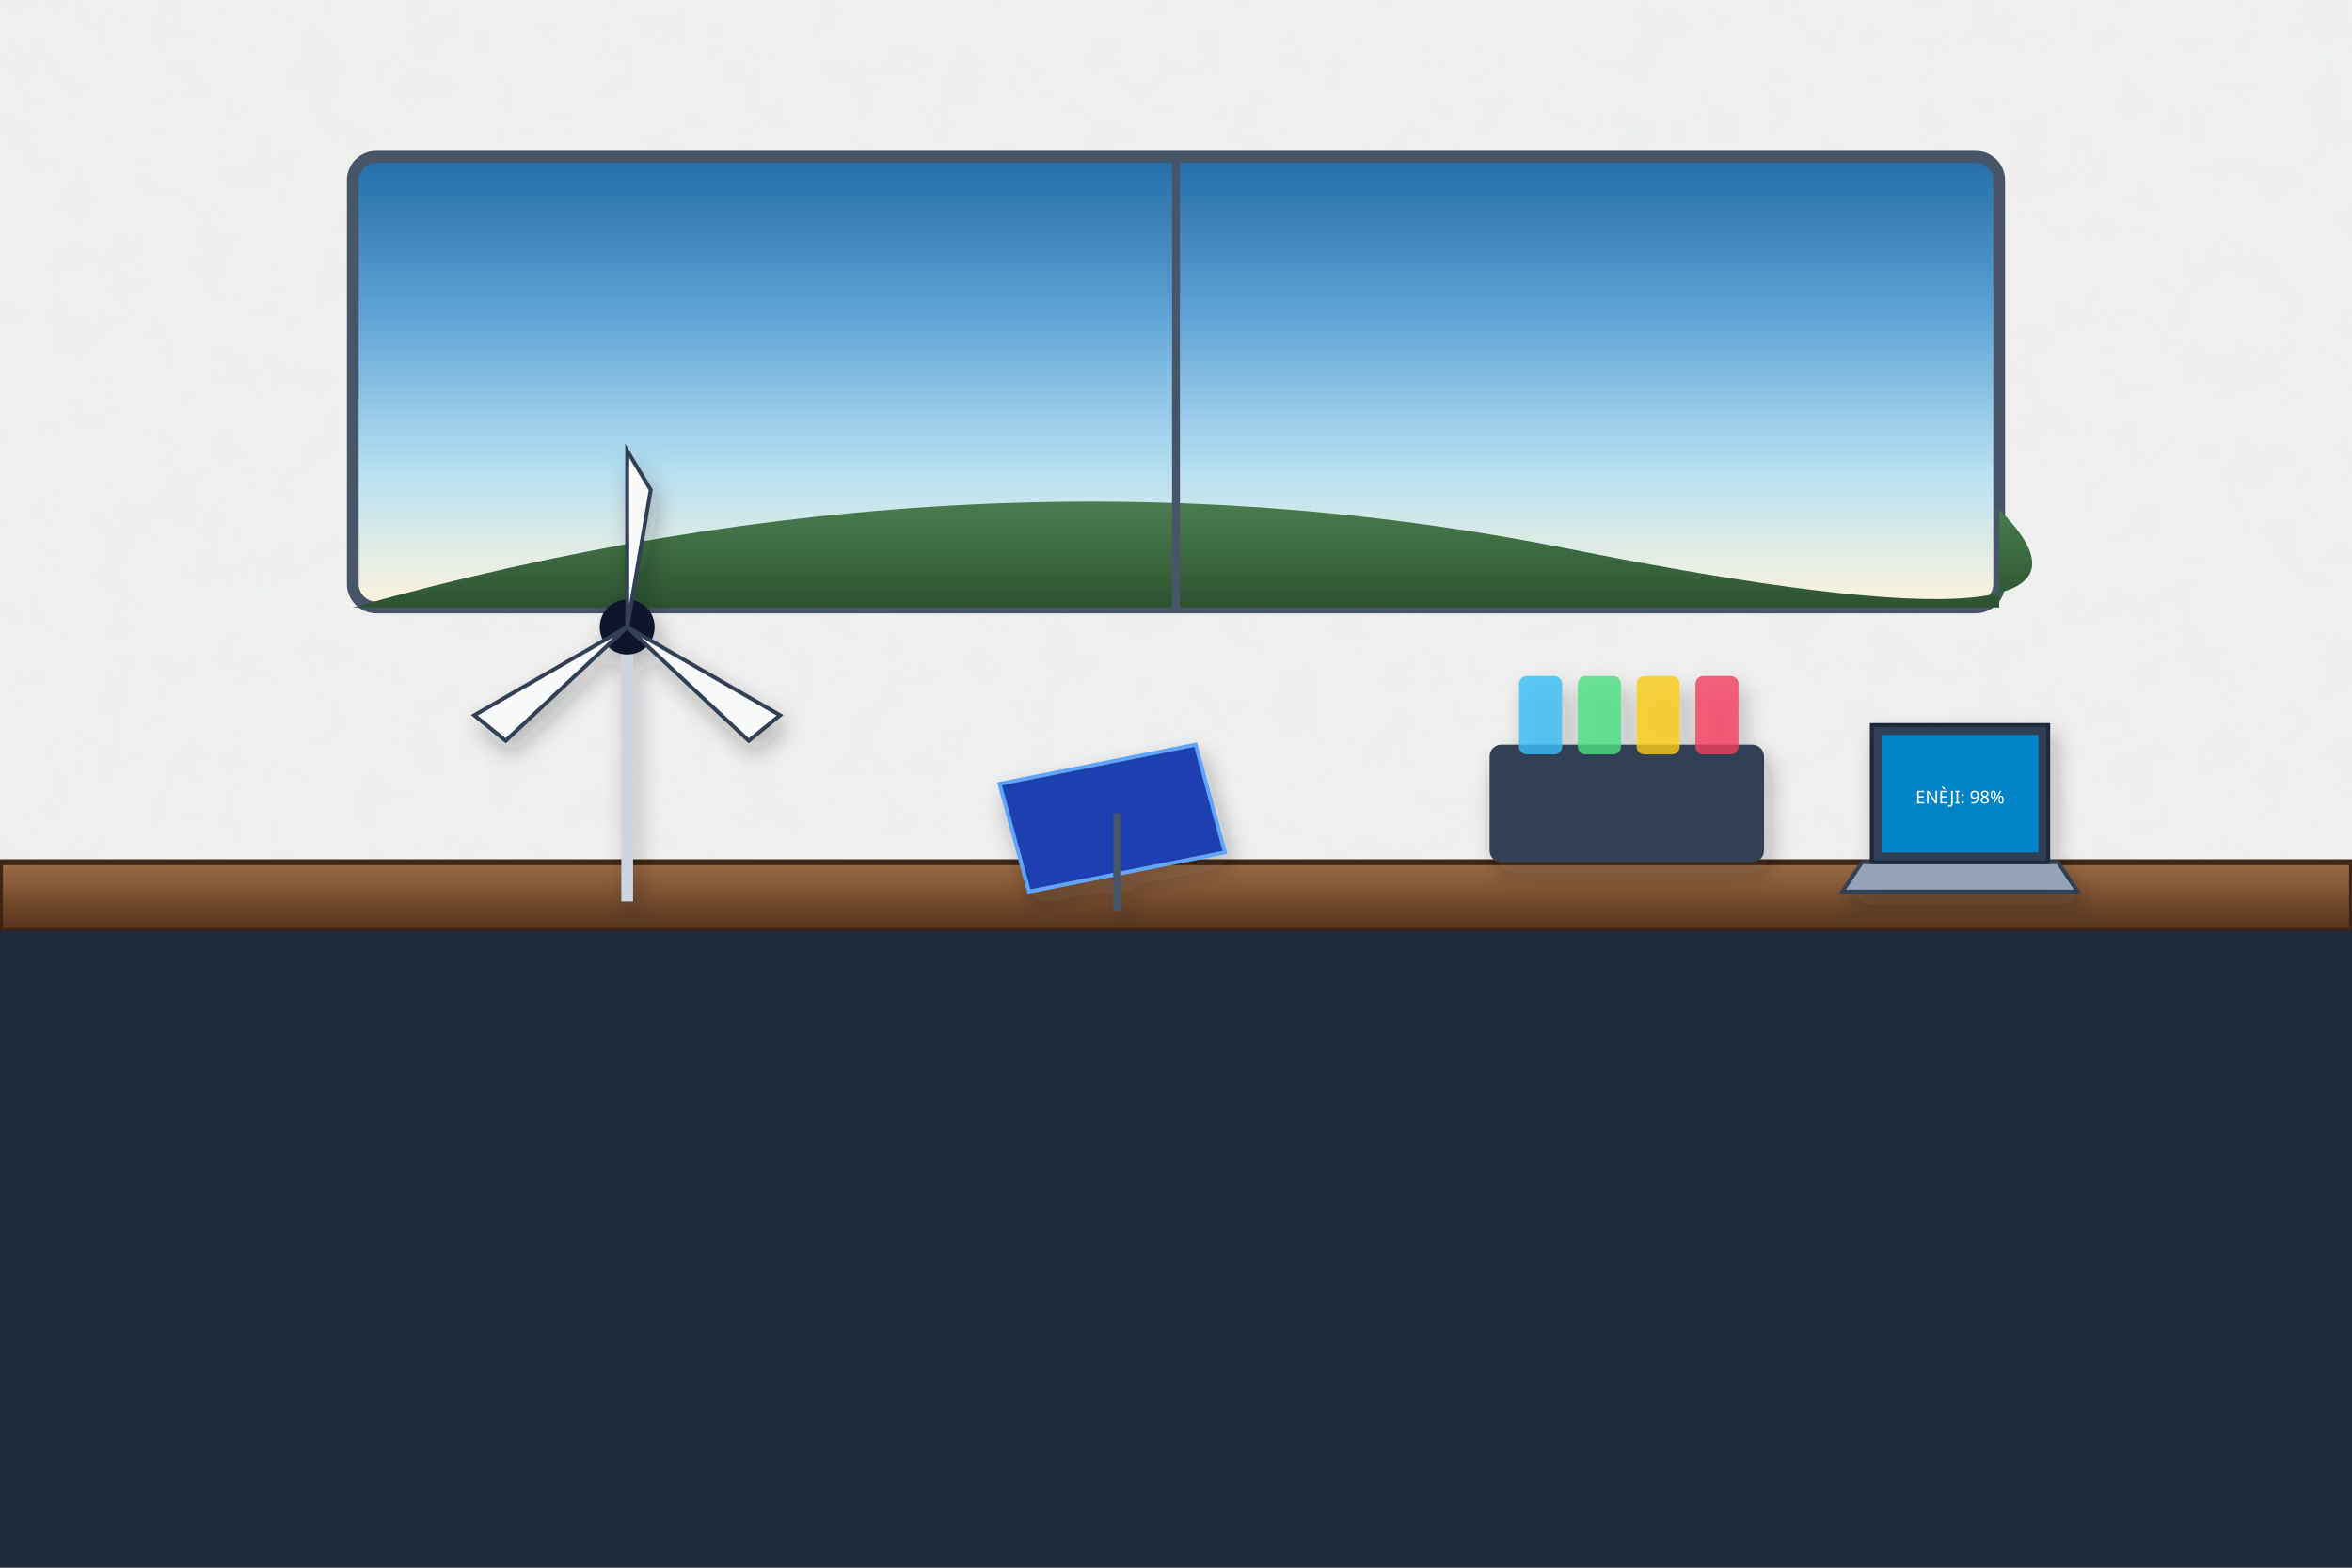
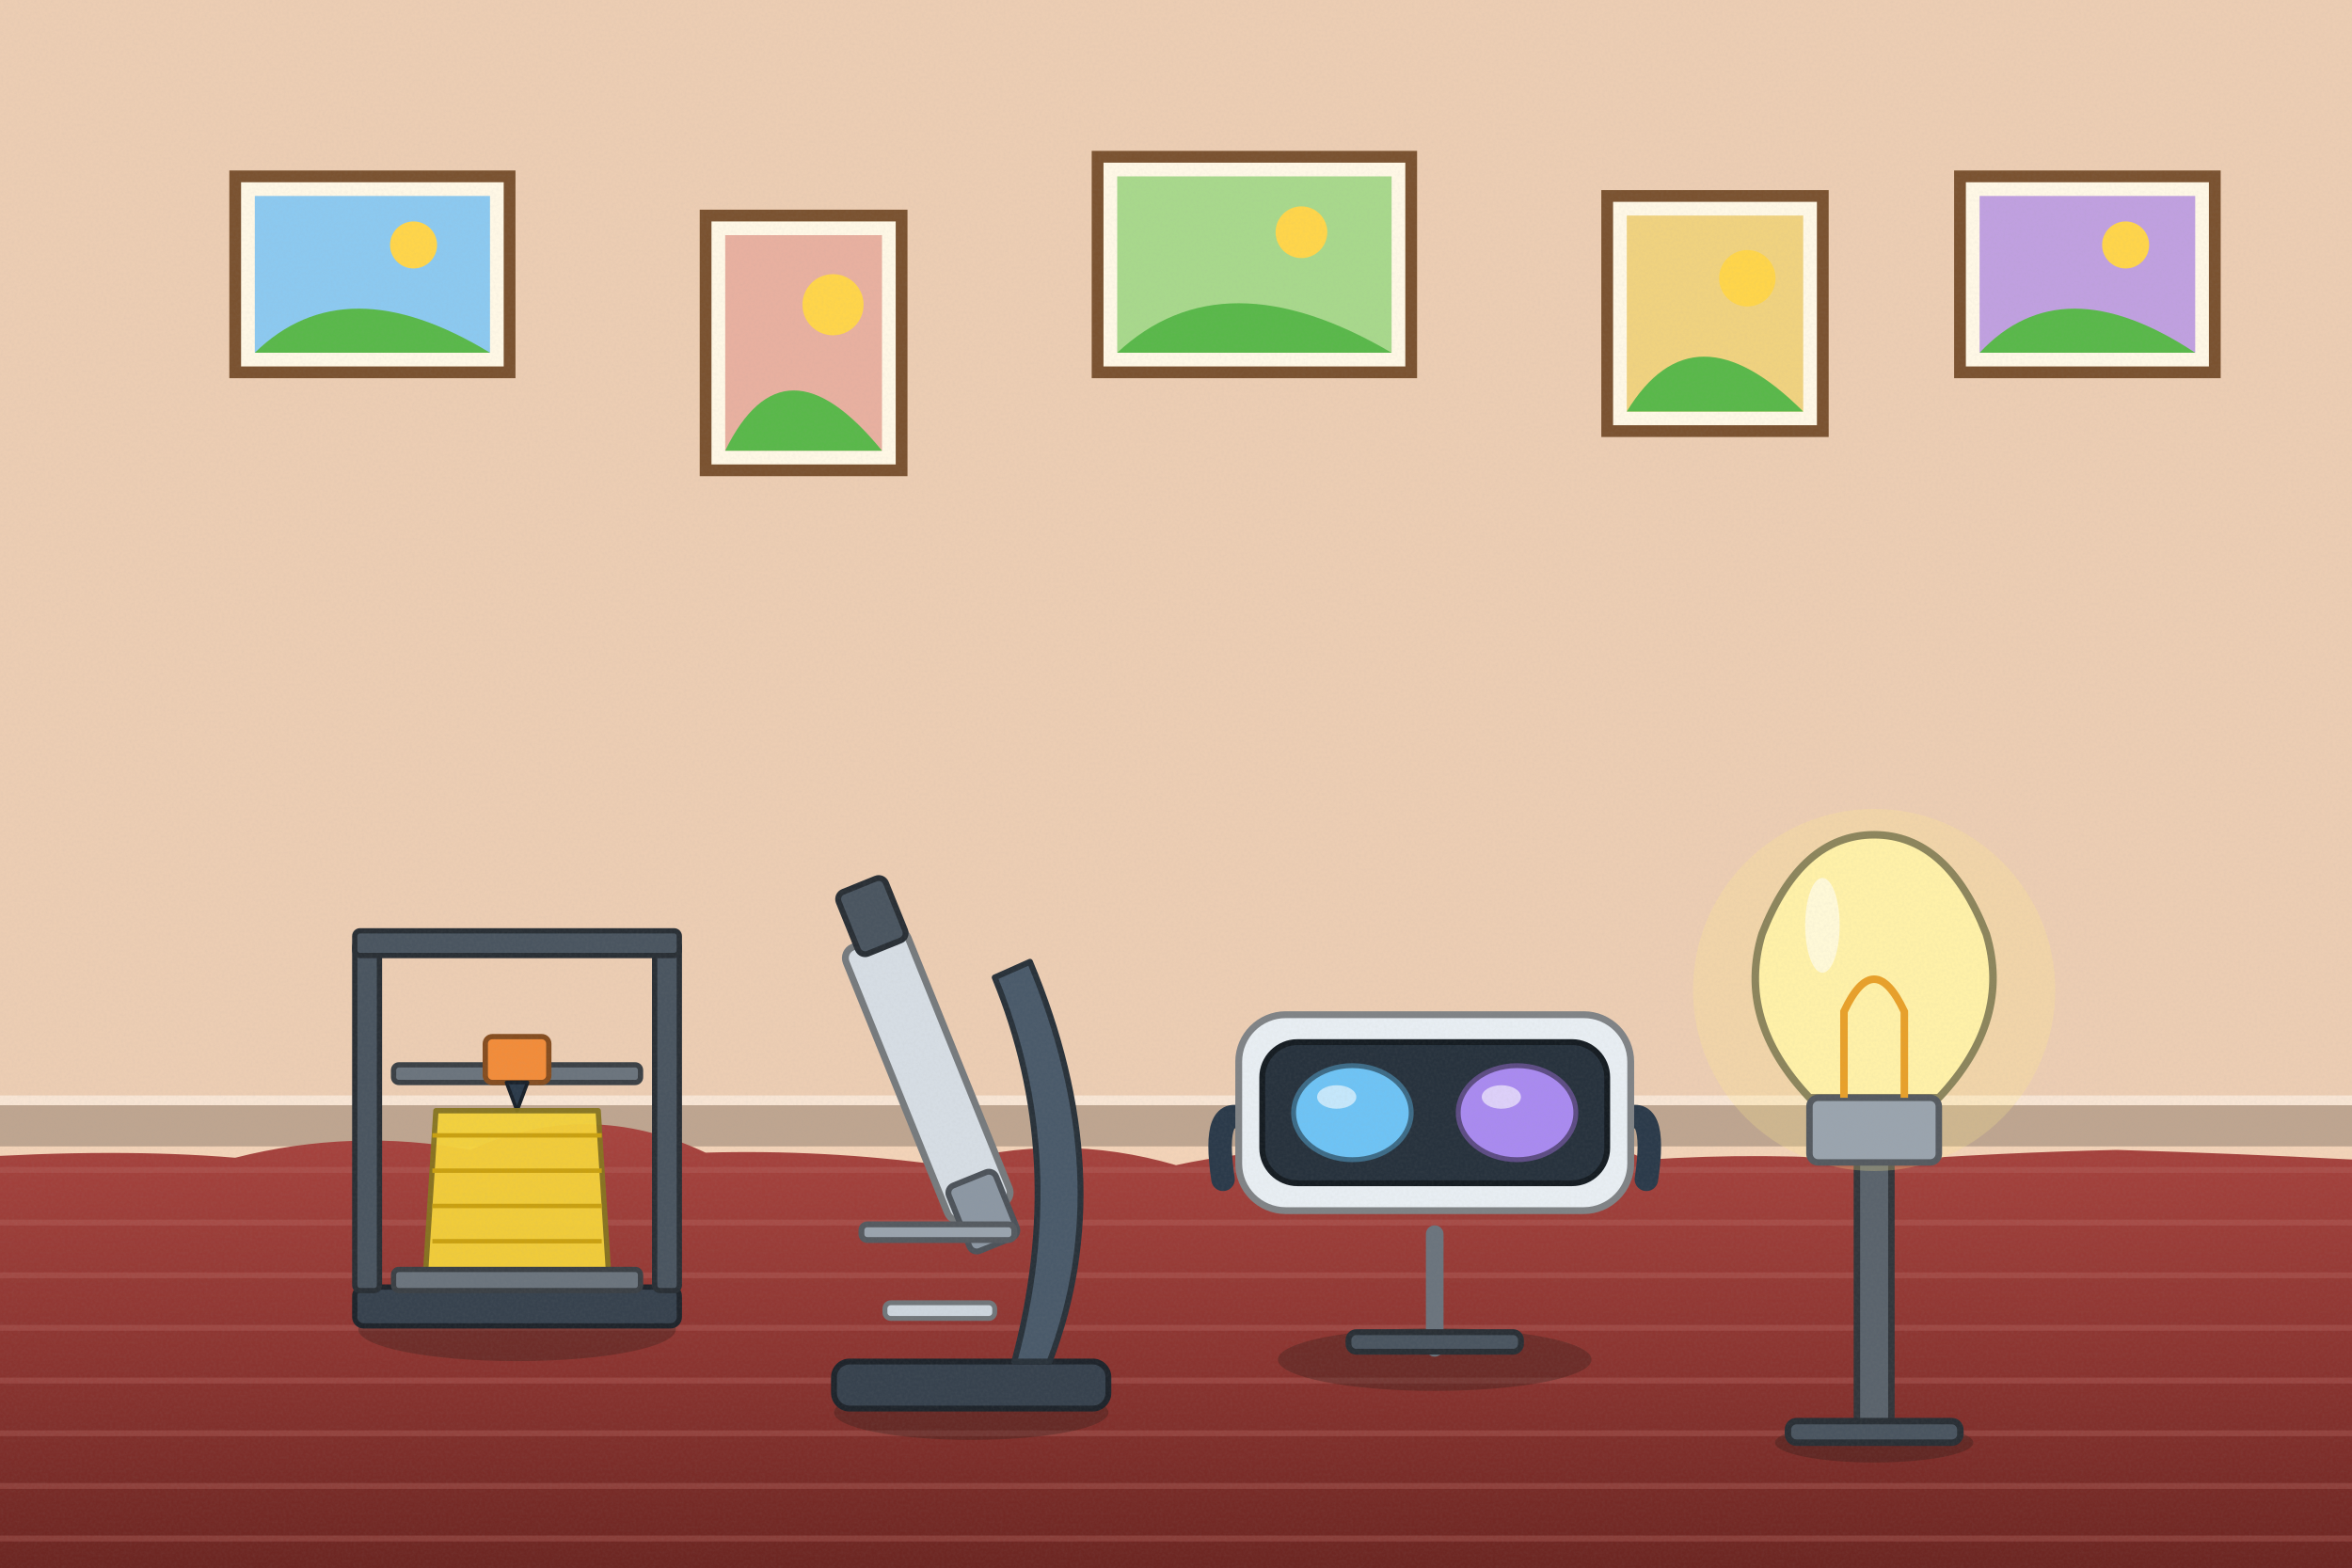
<svg xmlns="http://www.w3.org/2000/svg" viewBox="0 0 1200 800" width="1200" height="800">
  <defs>
-     <filter id="ghibliPaper" x="0%" y="0%" width="100%" height="100%">
-       <feTurbulence type="fractalNoise" baseFrequency="0.04" numOctaves="3" result="noise" seed="42" />
-       <feColorMatrix type="matrix" values="1 0 0 0 0  0 1 0 0 0  0 0 1 0 0  0 0 0 0.035 0" in="noise" result="coloredNoise" />
-       <feComposite operator="in" in2="SourceGraphic" />
-     </filter>
-     <filter id="softGlow" x="-20%" y="-20%" width="140%" height="140%">
-       <feGaussianBlur stdDeviation="8" result="blur" />
-       <feComposite in="SourceGraphic" in2="blur" operator="over" />
-     </filter>
-     <filter id="dropShadow" x="-20%" y="-20%" width="140%" height="140%">
-       <feDropShadow dx="3" dy="6" stdDeviation="6" flood-color="#141e28" flood-opacity="0.28" />
-     </filter>
-     <linearGradient id="skyDay" x1="0" y1="0" x2="0" y2="1">
-       <stop offset="0%" stop-color="#236ca7" />
-       <stop offset="35%" stop-color="#5fa3d6" />
-       <stop offset="70%" stop-color="#b8e1f2" />
-       <stop offset="100%" stop-color="#fdf3dc" />
-     </linearGradient>
-     <linearGradient id="skySunset" x1="0" y1="0" x2="0" y2="1">
-       <stop offset="0%" stop-color="#31396b" />
-       <stop offset="35%" stop-color="#73507b" />
-       <stop offset="65%" stop-color="#cb6b5c" />
-       <stop offset="85%" stop-color="#f29e5a" />
-       <stop offset="100%" stop-color="#fedaa2" />
-     </linearGradient>
-     <linearGradient id="skyDusk" x1="0" y1="0" x2="0" y2="1">
-       <stop offset="0%" stop-color="#121832" />
-       <stop offset="40%" stop-color="#262f56" />
-       <stop offset="70%" stop-color="#4e3d64" />
-       <stop offset="90%" stop-color="#915264" />
-       <stop offset="100%" stop-color="#d6846c" />
-     </linearGradient>
-     <linearGradient id="cloudBodyDay" x1="0" y1="0" x2="0" y2="1">
-       <stop offset="0%" stop-color="#ffffff" />
-       <stop offset="45%" stop-color="#fcf8f0" />
-       <stop offset="80%" stop-color="#d9e4ec" />
-       <stop offset="100%" stop-color="#b6c8d7" />
-     </linearGradient>
-     <linearGradient id="cloudBodySunset" x1="0" y1="0" x2="0" y2="1">
-       <stop offset="0%" stop-color="#fff5e6" />
-       <stop offset="40%" stop-color="#fbd0a5" />
-       <stop offset="75%" stop-color="#cf8ca0" />
-       <stop offset="100%" stop-color="#7e607c" />
-     </linearGradient>
-     <radialGradient id="sunGlowDay" cx="50%" cy="50%" r="50%">
-       <stop offset="0%" stop-color="#fffced" stop-opacity="1" />
-       <stop offset="35%" stop-color="#ffebaa" stop-opacity="0.85" />
-       <stop offset="70%" stop-color="#ffd573" stop-opacity="0.35" />
-       <stop offset="100%" stop-color="#ffd573" stop-opacity="0" />
-     </radialGradient>
-     <radialGradient id="sunGlowSunset" cx="50%" cy="50%" r="50%">
-       <stop offset="0%" stop-color="#fff8db" stop-opacity="1" />
-       <stop offset="30%" stop-color="#ffb753" stop-opacity="0.9" />
-       <stop offset="65%" stop-color="#f46e45" stop-opacity="0.4" />
-       <stop offset="100%" stop-color="#e04a43" stop-opacity="0" />
-     </radialGradient>
-     <linearGradient id="hillDistant" x1="0" y1="0" x2="0" y2="1">
-       <stop offset="0%" stop-color="#6e94a8" />
-       <stop offset="100%" stop-color="#93b9c7" />
-     </linearGradient>
-     <linearGradient id="hillMid" x1="0" y1="0" x2="0" y2="1">
-       <stop offset="0%" stop-color="#4a7c4f" />
-       <stop offset="50%" stop-color="#3c6a40" />
-       <stop offset="100%" stop-color="#2d5231" />
-     </linearGradient>
-     <linearGradient id="hillNear" x1="0" y1="0" x2="0" y2="1">
-       <stop offset="0%" stop-color="#699e4c" />
-       <stop offset="60%" stop-color="#4c7e33" />
-       <stop offset="100%" stop-color="#2f5720" />
-     </linearGradient>
-     <linearGradient id="woodTone" x1="0" y1="0" x2="0" y2="1">
-       <stop offset="0%" stop-color="#9c6d48" />
-       <stop offset="50%" stop-color="#784f30" />
-       <stop offset="100%" stop-color="#55341c" />
-     </linearGradient>
-     <linearGradient id="brassTone" x1="0" y1="0" x2="1" y2="1">
-       <stop offset="0%" stop-color="#ffe699" />
-       <stop offset="35%" stop-color="#d9a536" />
-       <stop offset="70%" stop-color="#996c14" />
-       <stop offset="100%" stop-color="#5e4007" />
+     <linearGradient id="woodTone" x1="0" y1="0" x2="1" y2="0">
+       <stop offset="0" stop-color="#a77649" />
+       <stop offset=".5" stop-color="#7d5231" />
+       <stop offset="1" stop-color="#5a381e" />
    </linearGradient>
    <linearGradient id="stoneTone" x1="0" y1="0" x2="0" y2="1">
-       <stop offset="0%" stop-color="#c5beb3" />
-       <stop offset="60%" stop-color="#999184" />
-       <stop offset="100%" stop-color="#6c6458" />
+       <stop offset="0" stop-color="#c5beb3" />
+       <stop offset="1" stop-color="#7c7468" />
    </linearGradient>
-     <linearGradient id="waterTone" x1="0" y1="0" x2="0" y2="1">
-       <stop offset="0%" stop-color="#47a5be" />
-       <stop offset="50%" stop-color="#2a7796" />
-       <stop offset="100%" stop-color="#144d6a" />
+     <filter id="softShadow" x="-20%" y="-20%" width="140%" height="140%">
+       <feDropShadow dx="2" dy="5" stdDeviation="4" flood-color="#1b1a14" flood-opacity=".25" />
+     </filter>
+     <filter id="grain" x="0" y="0" width="100%" height="100%">
+       <feTurbulence type="fractalNoise" baseFrequency=".7" numOctaves="2" seed="11" />
+       <feColorMatrix type="matrix" values="0 0 0 0 .34  0 0 0 0 .34  0 0 0 0 .32  0 0 0 .22 -.07" />
+     </filter>
+     <linearGradient id="gndG" x1="0" y1="0" x2="0" y2="1">
+       <stop offset="0" stop-color="#a8443f" />
+       <stop offset=".5" stop-color="#8a3430" />
+       <stop offset="1" stop-color="#66231f" />
    </linearGradient>
  </defs>
-   <rect width="1200" height="800" fill="#f1f5f9" filter="url(#ghibliPaper)" />
-   <g transform="translate(600, 220)">
-     <rect x="-420" y="-140" width="840" height="230" rx="12" fill="url(#skyDay)" stroke="#475569" stroke-width="6" />
-     <path d="M-420,90 Q-100,0 200,60 T420,40 L420,90 L-420,90 Z" fill="url(#hillMid)" />
-     <line x1="0" y1="-140" x2="0" y2="90" stroke="#475569" stroke-width="4" />
+   <rect width="1200" height="800" fill="#f3d3b8" />
+   <rect x="0" y="0" width="1200" height="585" fill="#e0c2a9" opacity=".35" />
+   <rect x="0" y="563" width="1200" height="22" fill="#bea590" />
+   <rect x="0" y="559" width="1200" height="5" fill="#f8e5d4" />
+   <g>
+     <rect x="120" y="90" width="140" height="100" fill="#fff8e6" stroke="#7a5230" stroke-width="6" />
+     <rect x="130" y="100" width="120" height="80" fill="#8cc9f0" />
+     <circle cx="211" cy="125" r="12" fill="#ffd54a" />
+     <path d="M130,180 Q176,135 250,180 Z" fill="#59b84a" />
+     <rect x="360" y="110" width="100" height="130" fill="#fff8e6" stroke="#7a5230" stroke-width="6" />
+     <rect x="370" y="120" width="80" height="110" fill="#e8b0a0" />
+     <circle cx="425" cy="155.5" r="15.6" fill="#ffd54a" />
+     <path d="M370,230 Q400,168.5 450,230 Z" fill="#59b84a" />
+     <rect x="560" y="80" width="160" height="110" fill="#fff8e6" stroke="#7a5230" stroke-width="6" />
+     <rect x="570" y="90" width="140" height="90" fill="#a8d88c" />
+     <circle cx="664" cy="118.5" r="13.2" fill="#ffd54a" />
+     <path d="M570,180 Q624,129.5 710,180 Z" fill="#59b84a" />
+     <rect x="820" y="100" width="110" height="120" fill="#fff8e6" stroke="#7a5230" stroke-width="6" />
+     <rect x="830" y="110" width="90" height="100" fill="#f0d27f" />
+     <circle cx="891.5" cy="142" r="14.4" fill="#ffd54a" />
+     <path d="M830,210 Q864,154 920,210 Z" fill="#59b84a" />
+     <rect x="1000" y="90" width="130" height="100" fill="#fff8e6" stroke="#7a5230" stroke-width="6" />
+     <rect x="1010" y="100" width="110" height="80" fill="#c0a0e0" />
+     <circle cx="1084.5" cy="125" r="12" fill="#ffd54a" />
+     <path d="M1010,180 Q1052,135 1120,180 Z" fill="#59b84a" />
  </g>
-   <rect x="0" y="440" width="1200" height="35" fill="url(#woodTone)" stroke="#3e2515" stroke-width="3" />
-   <rect x="0" y="475" width="1200" height="325" fill="#1e293b" />
-   <g transform="translate(320, 320)" filter="url(#dropShadow)">
-     <line x1="0" y1="0" x2="0" y2="140" stroke="#cbd5e1" stroke-width="6" />
-     <circle cx="0" cy="0" r="14" fill="#0f172a" />
-     <path d="M0,0 L0,-90 L12,-70 Z" fill="#f8fafc" stroke="#334155" stroke-width="2" />
-     <path d="M0,0 L78,45 L62,58 Z" fill="#f8fafc" stroke="#334155" stroke-width="2" />
-     <path d="M0,0 L-78,45 L-62,58 Z" fill="#f8fafc" stroke="#334155" stroke-width="2" />
+   <g>
+     <path d="M-20,591 Q60,585.8 120,590.8 Q180,575.6 240,586.8 Q300,559.9 360,588.2 Q420,586.5 480,594.5 Q540,577 600,594.6 Q660,581.5 720,591.8 Q780,564.3 840,591.8 Q900,587.8 960,592.5 Q1020,588.2 1080,586.8 Q1140,588.6 1200,591.7 Q1260,573 1320,590.6 L1240,820 L-20,820 Z" fill="url(#gndG)" />
+     <line x1="-10" y1="597" x2="1210" y2="597" stroke="#b86662" stroke-width="3" opacity=".35" />
+     <line x1="-10" y1="623.9" x2="1210" y2="623.9" stroke="#b86662" stroke-width="3" opacity=".35" />
+     <line x1="-10" y1="650.8" x2="1210" y2="650.8" stroke="#b86662" stroke-width="3" opacity=".35" />
+     <line x1="-10" y1="677.6" x2="1210" y2="677.6" stroke="#b86662" stroke-width="3" opacity=".35" />
+     <line x1="-10" y1="704.5" x2="1210" y2="704.5" stroke="#b86662" stroke-width="3" opacity=".35" />
+     <line x1="-10" y1="731.4" x2="1210" y2="731.4" stroke="#b86662" stroke-width="3" opacity=".35" />
+     <line x1="-10" y1="758.3" x2="1210" y2="758.3" stroke="#b86662" stroke-width="3" opacity=".35" />
+     <line x1="-10" y1="785.1" x2="1210" y2="785.1" stroke="#b86662" stroke-width="3" opacity=".35" />
  </g>
-   <g transform="translate(560, 380)" filter="url(#dropShadow)">
-     <polygon points="-50,20 50,0 65,55 -35,75" fill="#1e40af" stroke="#60a5fa" stroke-width="2" />
-     <line x1="10" y1="35" x2="10" y2="85" stroke="#475569" stroke-width="4" />
+   <g transform="translate(263.8,678.4) scale(0.9)">
+     <ellipse cx="0" cy="0" rx="90" ry="18" fill="#1b1a14" opacity="0.28" />
+     <rect x="-92" y="-24" width="184" height="22" rx="5" fill="#37424e" stroke="#1e242b" stroke-width="3" />
+     <rect x="-92" y="-220" width="14" height="198" rx="3" fill="#4a5560" stroke="#292f35" stroke-width="3" />
+     <rect x="78" y="-220" width="14" height="198" rx="3" fill="#4a5560" stroke="#292f35" stroke-width="3" />
+     <rect x="-92" y="-226" width="184" height="14" rx="3" fill="#4a5560" stroke="#292f35" stroke-width="3" />
+     <rect x="-70" y="-150" width="140" height="10" rx="3" fill="#6b747d" stroke="#3b4045" stroke-width="3" />
+     <rect x="-18" y="-166" width="36" height="26" rx="4" fill="#f28c3a" stroke="#854d20" stroke-width="3" />
+     <path d="M-6,-140 L6,-140 L0,-124 Z" fill="#2b3a4a" stroke="#182029" stroke-width="2" stroke-linejoin="round" stroke-linecap="round" />
+     <path d="M-46,-124 L46,-124 L52,-30 L-52,-30 Z" fill="#f4d23a" stroke="#867420" stroke-width="3" stroke-linejoin="round" stroke-linecap="round" opacity=".95" />
+     <line x1="-48" y1="-110" x2="48" y2="-110" stroke="#c9a010" stroke-width="2.5" />
+     <line x1="-48" y1="-90" x2="48" y2="-90" stroke="#c9a010" stroke-width="2.5" />
+     <line x1="-48" y1="-70" x2="48" y2="-70" stroke="#c9a010" stroke-width="2.5" />
+     <line x1="-48" y1="-50" x2="48" y2="-50" stroke="#c9a010" stroke-width="2.5" />
+     <rect x="-70" y="-34" width="140" height="12" rx="3" fill="#6b747d" stroke="#3b4045" stroke-width="3" />
  </g>
-   <g transform="translate(760, 380)" filter="url(#dropShadow)">
-     <rect x="0" y="0" width="140" height="60" rx="6" fill="#334155" />
-     <rect x="15" y="-35" width="22" height="40" rx="4" fill="#38bdf8" opacity="0.8" />
-     <rect x="45" y="-35" width="22" height="40" rx="4" fill="#4ade80" opacity="0.8" />
-     <rect x="75" y="-35" width="22" height="40" rx="4" fill="#facc15" opacity="0.8" />
-     <rect x="105" y="-35" width="22" height="40" rx="4" fill="#f43f5e" opacity="0.8" />
+   <g transform="translate(732,693.8) scale(1)">
+     <ellipse cx="0" cy="0" rx="80" ry="16" fill="#1b1a14" opacity="0.28" />
+     <line x1="0" y1="-6" x2="0" y2="-64" stroke="#6b747d" stroke-width="9" stroke-linecap="round" />
+     <rect x="-44" y="-14" width="88" height="10" rx="4" fill="#4a5560" stroke="#292f35" stroke-width="3" />
+     <path d="M-96,-122 Q-114,-132 -108,-92 M96,-122 Q114,-132 108,-92" stroke="#2b3a4a" stroke-width="12" fill="none" stroke-linecap="round" />
+     <rect x="-100" y="-176" width="200" height="100" rx="24" fill="#e8eef3" stroke="#808386" stroke-width="3.5" />
+     <rect x="-88" y="-162" width="176" height="72" rx="18" fill="#27323d" stroke="#151c22" stroke-width="3" />
+     <ellipse cx="-42" cy="-126" rx="30" ry="24" fill="#6ec3f5" stroke="#3d6b87" stroke-width="2.5" />
+     <ellipse cx="42" cy="-126" rx="30" ry="24" fill="#a98af0" stroke="#5d4c84" stroke-width="2.5" />
+     <ellipse cx="-50" cy="-134" rx="10" ry="6" fill="#ffffff" opacity="0.6" />
+     <ellipse cx="34" cy="-134" rx="10" ry="6" fill="#ffffff" opacity="0.6" />
  </g>
-   <g transform="translate(1000, 400)" filter="url(#dropShadow)">
-     <polygon points="-50,40 50,40 60,55 -60,55" fill="#94a3b8" stroke="#334155" stroke-width="2" />
-     <polygon points="-45,40 45,40 45,-30 -45,-30" fill="#334155" stroke="#1e293b" stroke-width="2" />
-     <rect x="-40" y="-25" width="80" height="60" fill="#0284c7" />
-     <text x="0" y="10" font-family="sans-serif" font-size="9" fill="#ffffff" text-anchor="middle">ENÈJI: 98%</text>
+   <g transform="translate(495.5,720.8) scale(1)">
+     <ellipse cx="0" cy="0" rx="70" ry="14" fill="#1b1a14" opacity="0.28" />
+     <rect x="-70" y="-26" width="140" height="24" rx="8" fill="#37424e" stroke="#1e242b" stroke-width="3" />
+     <path d="M40,-26 Q76,-120 30,-230 L12,-222 Q50,-130 22,-26 Z" fill="#4a5a6a" stroke="#29323a" stroke-width="3" stroke-linejoin="round" stroke-linecap="round" />
+     <g transform="rotate(-22 -10 -150)">
+       <rect x="-30" y="-250" width="34" height="150" rx="6" fill="#d6dde4" stroke="#767a7d" stroke-width="3.5" />
+       <rect x="-26" y="-118" width="26" height="36" rx="4" fill="#8c97a3" stroke="#4d535a" stroke-width="3" />
+       <rect x="-22" y="-278" width="26" height="34" rx="4" fill="#4a5560" stroke="#292f35" stroke-width="3" />
+     </g>
+     <rect x="-56" y="-96" width="78" height="8" rx="3" fill="#9aa4ae" stroke="#555a60" stroke-width="3" />
+     <rect x="-44" y="-56" width="56" height="8" rx="3" fill="#cdd6de" stroke="#71767a" stroke-width="2.5" />
  </g>
+   <g transform="translate(956.2,736.2) scale(1.1)">
+     <ellipse cx="0" cy="0" rx="46" ry="9.2" fill="#1b1a14" opacity="0.28" />
+     <rect x="-8" y="-150" width="16" height="148" rx="4" fill="#5a636c" stroke="#32363b" stroke-width="3" />
+     <rect x="-40" y="-10" width="80" height="10" rx="4" fill="#4a5560" stroke="#292f35" stroke-width="3" />
+     <circle cx="0" cy="-210" r="84" fill="#ffe88a" opacity=".25" />
+     <path d="M-30,-160 Q-64,-196 -52,-236 Q-34,-282 0,-282 Q34,-282 52,-236 Q64,-196 30,-160 Z" fill="#fff1a8" stroke="#8c855c" stroke-width="3.5" stroke-linejoin="round" stroke-linecap="round" />
+     <rect x="-30" y="-160" width="60" height="30" rx="4" fill="#9aa4ae" stroke="#555a60" stroke-width="3" />
+     <path d="M-14,-160 L-14,-200 Q0,-230 14,-200 L14,-160" stroke="#e8a02a" stroke-width="3.5" fill="none" />
+     <ellipse cx="-24" cy="-240" rx="8" ry="22" fill="#ffffff" opacity="0.55" />
+   </g>
+   <rect x="-1" y="0" width="1202" height="800" filter="url(#grain)" opacity=".55" />
</svg>
